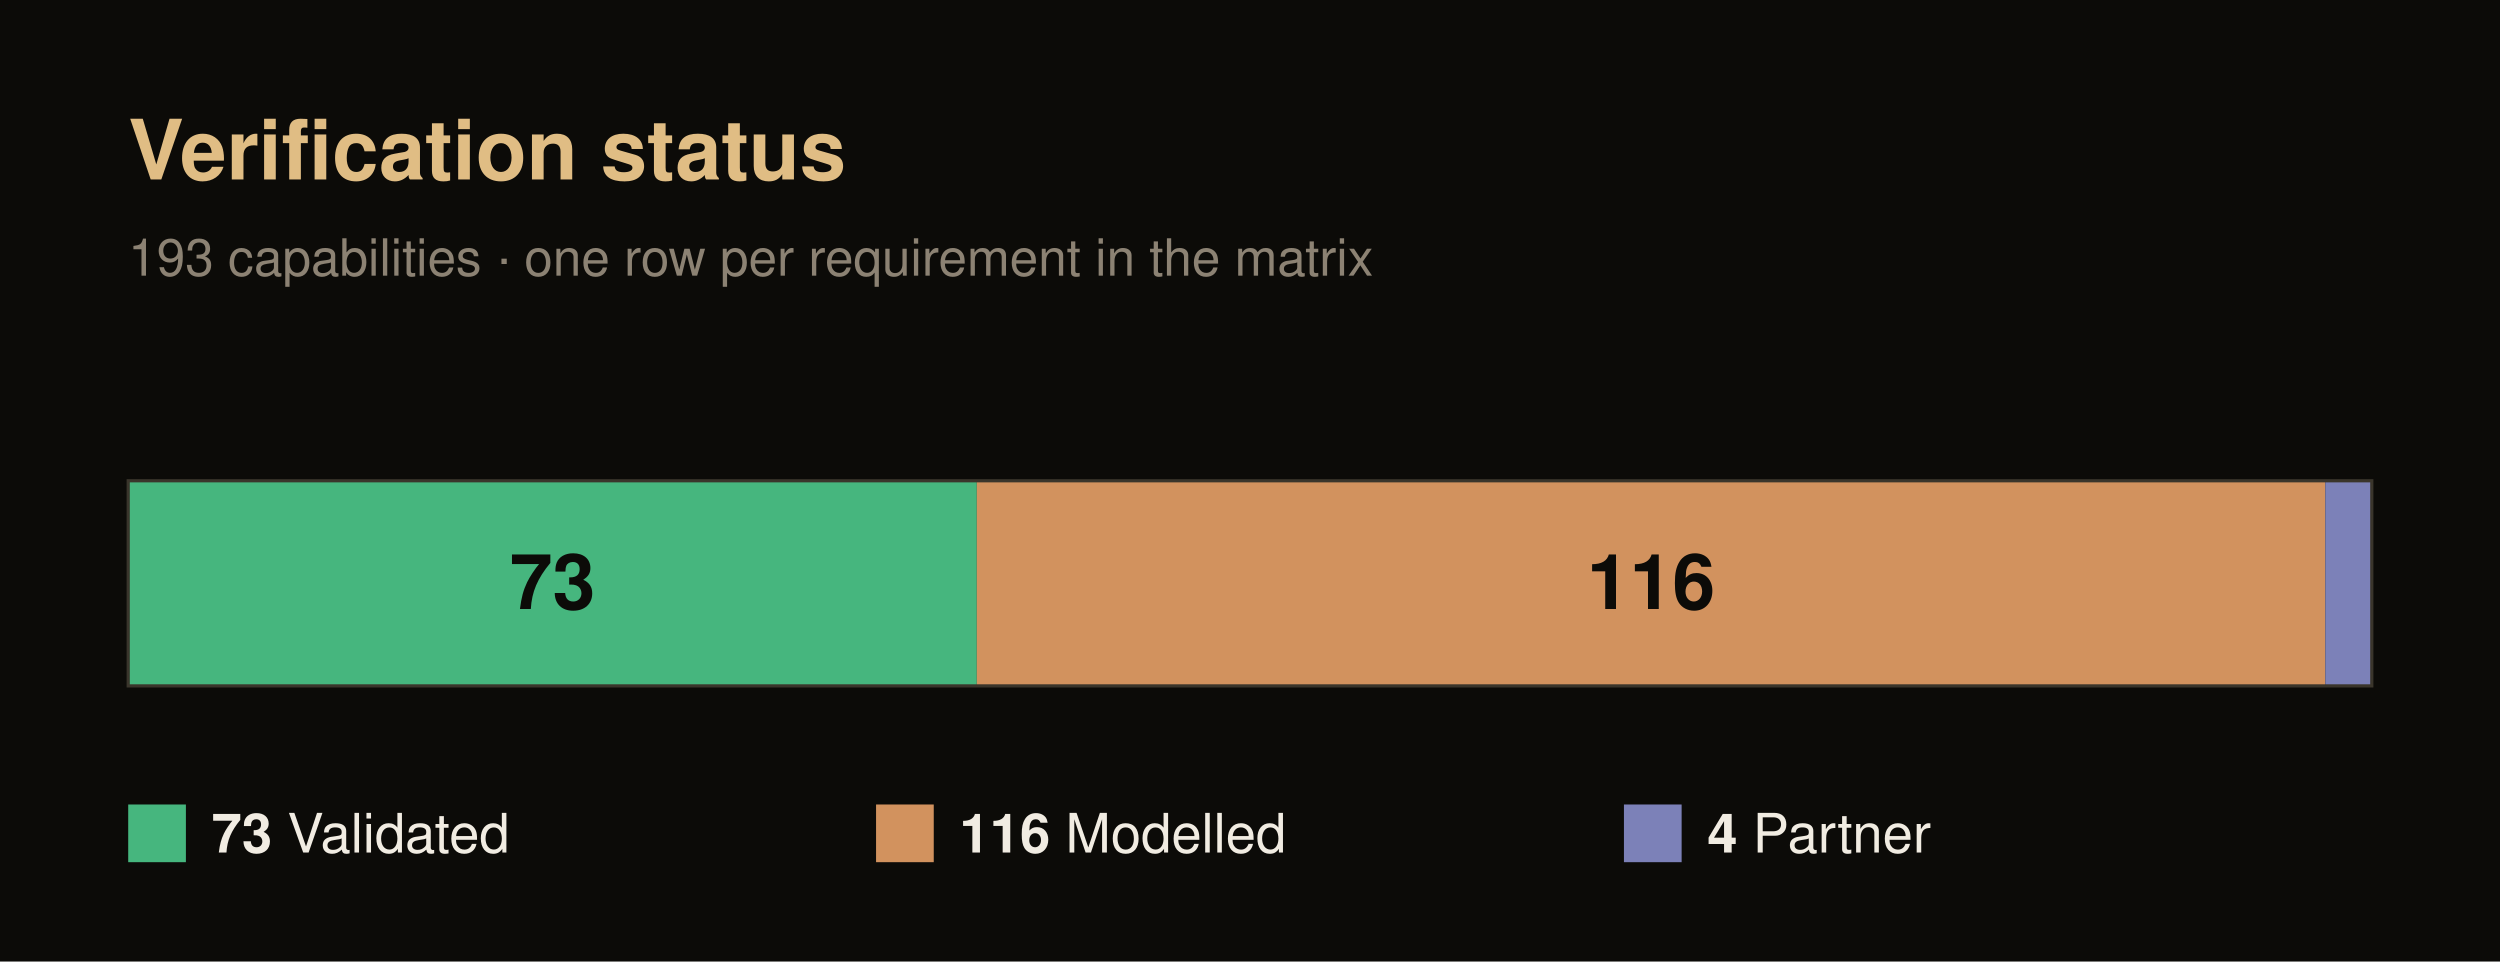
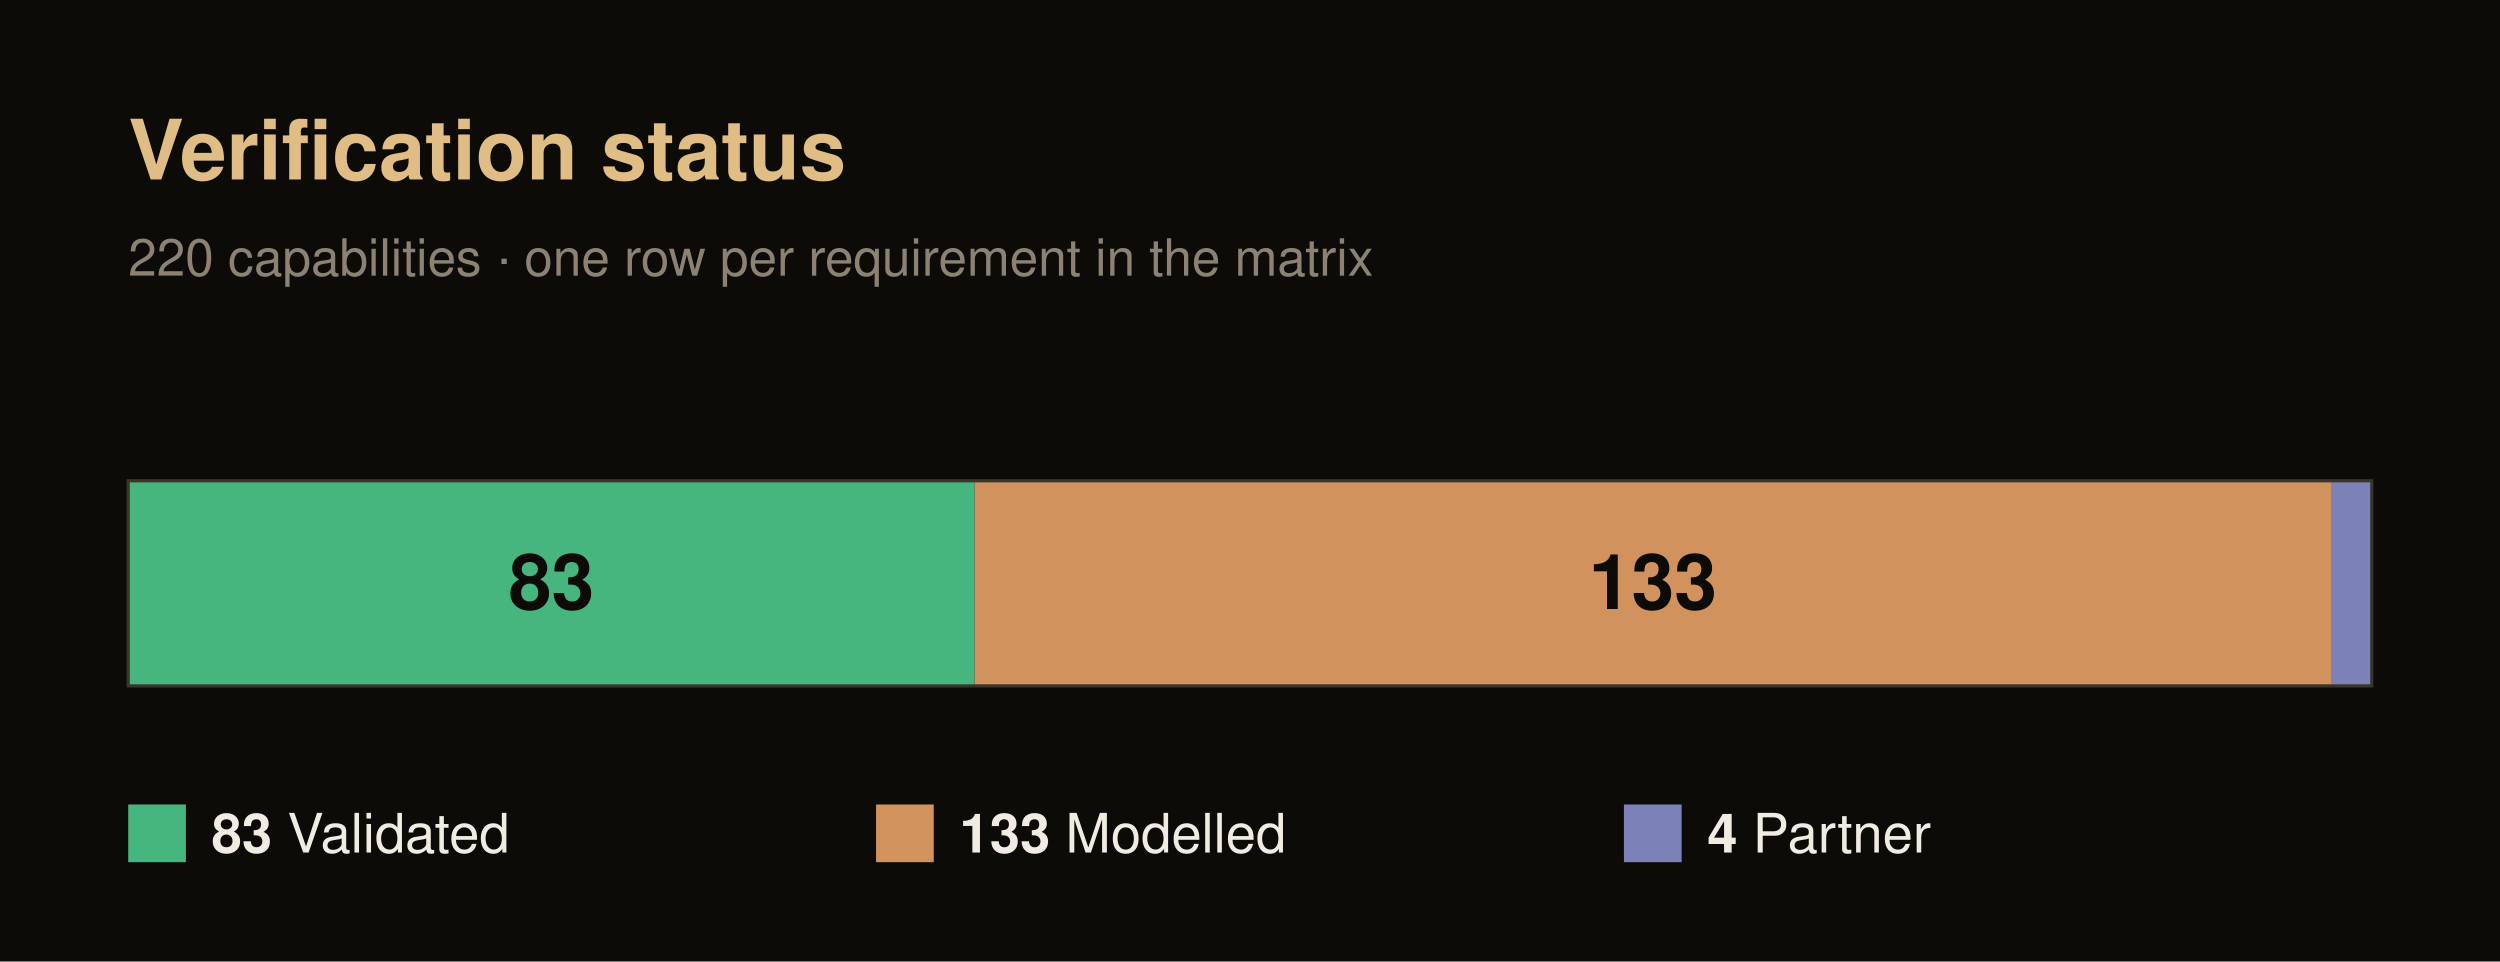
<svg xmlns="http://www.w3.org/2000/svg" width="780" height="300" viewBox="0 0 780 300" font-family="Helvetica, Arial, sans-serif">
  <rect x="0" y="0" width="780" height="300" fill="#0c0b08" />
  <text x="40" y="56" font-size="26" font-weight="700" fill="#e0bd84">Verification status</text>
-   <text x="40" y="86" font-size="16" fill="#8c8273">193 capabilities · one row per requirement in the matrix</text>
-   <rect x="40" y="150" width="264.77" height="64" fill="#46b67e" />
-   <text x="172.38" y="190" font-size="24" font-weight="700" fill="#0c0b08" text-anchor="middle">73</text>
-   <rect x="304.77" y="150" width="420.73" height="64" fill="#d2925e" />
-   <text x="515.13" y="190" font-size="24" font-weight="700" fill="#0c0b08" text-anchor="middle">116</text>
-   <rect x="725.49" y="150" width="14.51" height="64" fill="#7c81b8" />
+   <text x="40" y="86" font-size="16" fill="#8c8273">220 capabilities · one row per requirement in the matrix</text>
+   <rect x="40" y="150" width="264.09" height="64" fill="#46b67e" />
+   <text x="172.05" y="190" font-size="24" font-weight="700" fill="#0c0b08" text-anchor="middle">83</text>
+   <rect x="304.09" y="150" width="423.18" height="64" fill="#d2925e" />
+   <text x="515.68" y="190" font-size="24" font-weight="700" fill="#0c0b08" text-anchor="middle">133</text>
+   <rect x="727.27" y="150" width="12.73" height="64" fill="#7c81b8" />
  <rect x="40" y="150" width="700" height="64" fill="none" stroke="#3a352b" stroke-width="1" />
  <rect x="40" y="251" width="18" height="18" fill="#46b67e" />
  <text x="66" y="266" font-size="17" fill="#f1ece2">
-     <tspan font-weight="700">73</tspan> Validated</text>
+     <tspan font-weight="700">83</tspan> Validated</text>
  <rect x="273.33" y="251" width="18" height="18" fill="#d2925e" />
  <text x="299.33" y="266" font-size="17" fill="#f1ece2">
-     <tspan font-weight="700">116</tspan> Modelled</text>
+     <tspan font-weight="700">133</tspan> Modelled</text>
  <rect x="506.67" y="251" width="18" height="18" fill="#7c81b8" />
  <text x="532.67" y="266" font-size="17" fill="#f1ece2">
    <tspan font-weight="700">4</tspan> Partner</text>
</svg>
